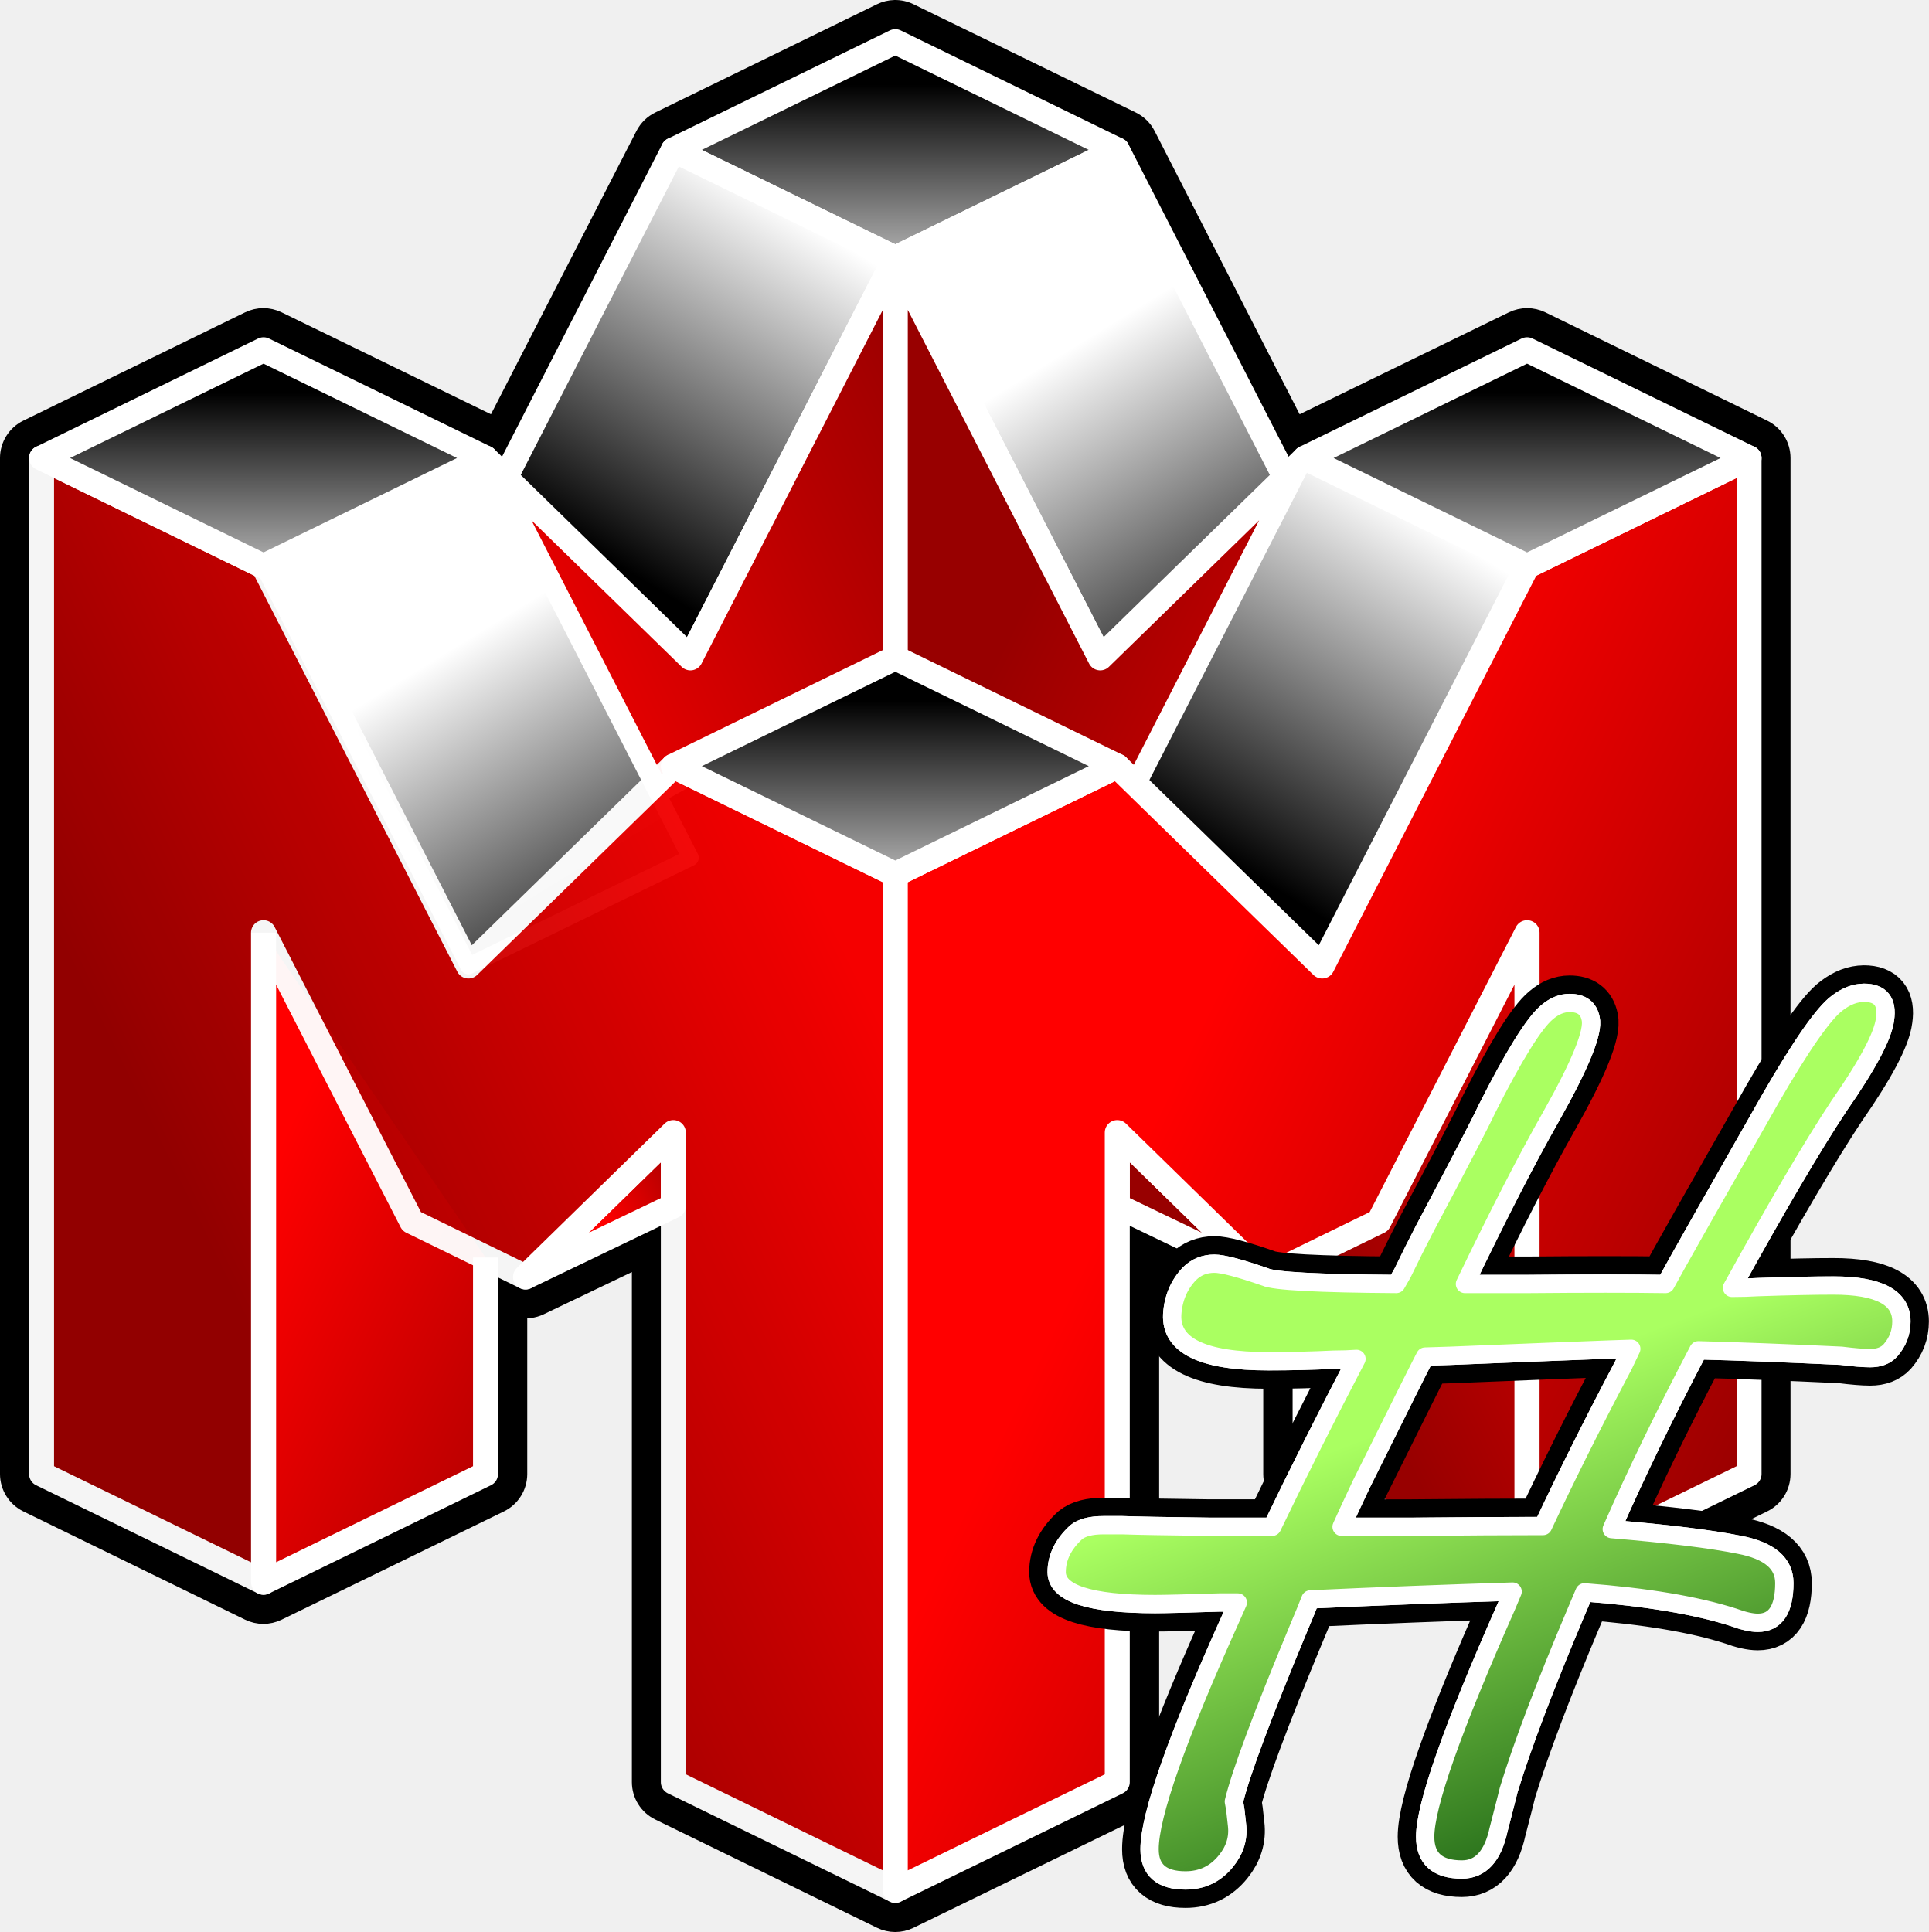
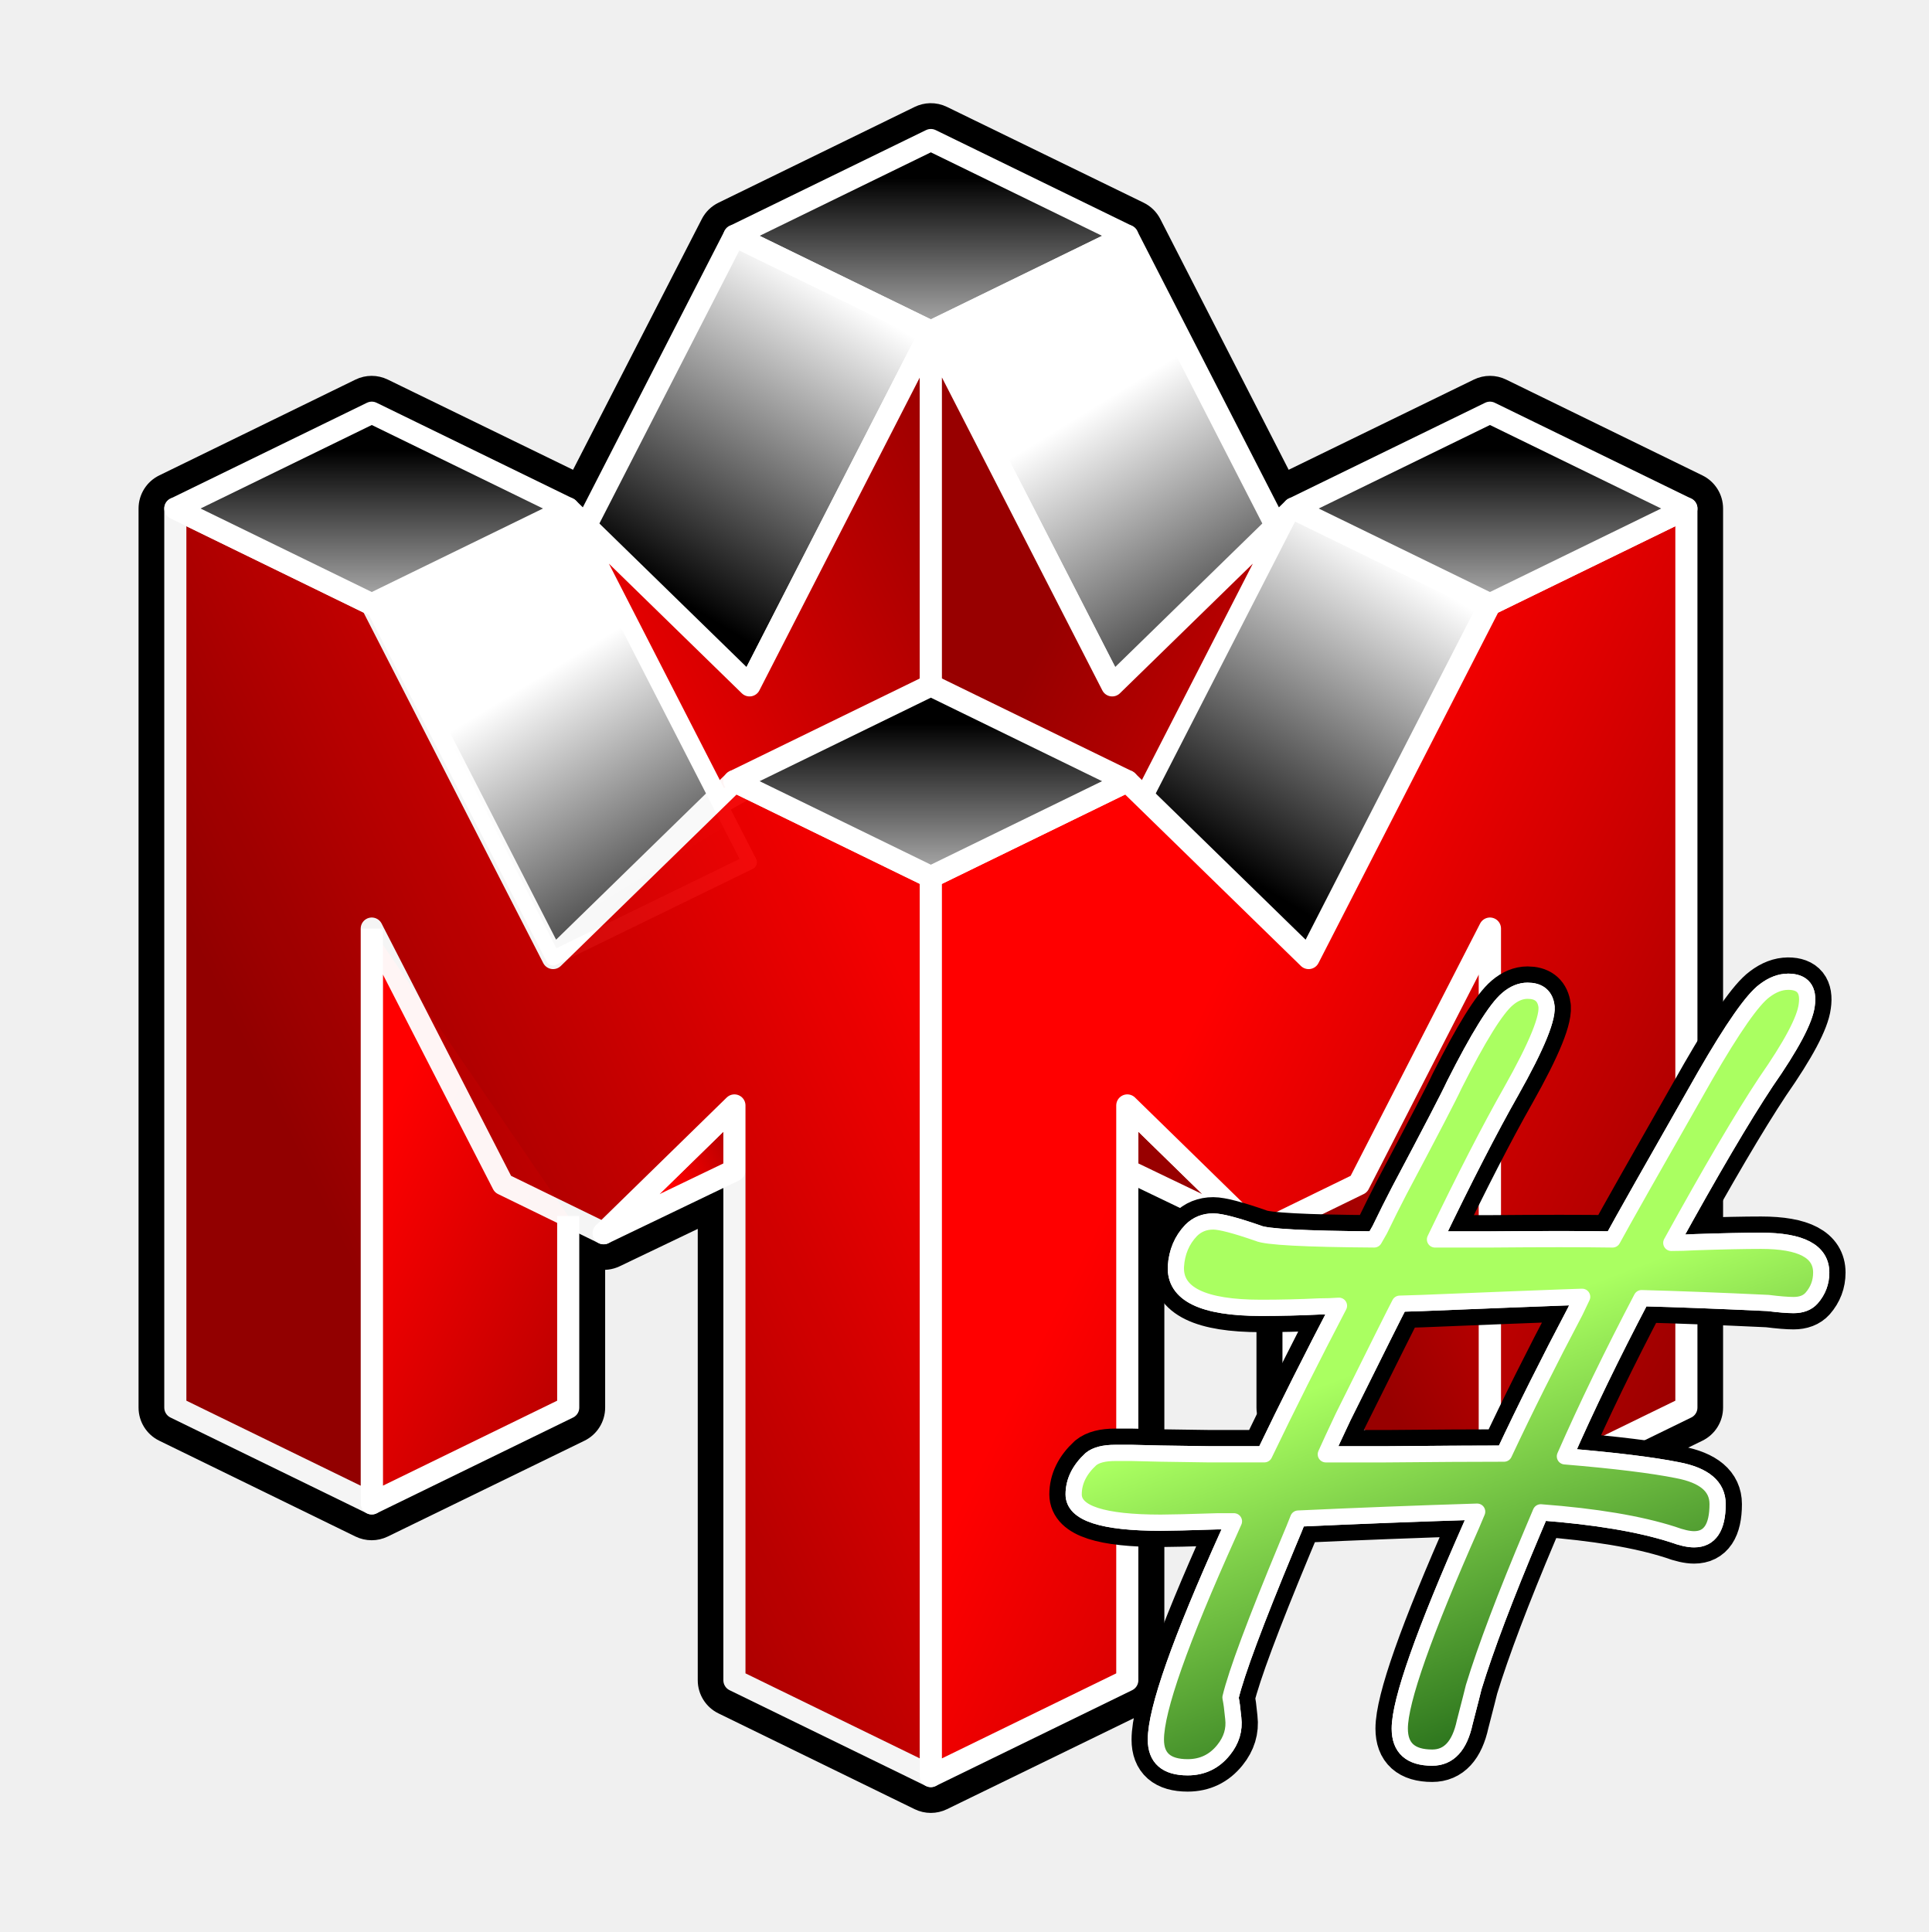
- <svg xmlns="http://www.w3.org/2000/svg" xmlns:xlink="http://www.w3.org/1999/xlink" id="svg2" height="116" width="115.808" version="1.0" viewBox="0 0 115.808 116">
+ <svg xmlns="http://www.w3.org/2000/svg" xmlns:xlink="http://www.w3.org/1999/xlink" id="svg2" height="116" width="115.808" version="1.0" viewBox="-9.4 -7 130.863 131.08">
  <defs id="defs5">
    <linearGradient id="linearGradient5199">
      <stop style="stop-color:#aaff61;stop-opacity:1;" offset="0" id="stop1268" />
      <stop style="stop-color:#0e530d;stop-opacity:1" offset="1" id="stop1270" />
    </linearGradient>
    <linearGradient id="linearGradient3848">
      <stop id="stop3850" offset="0" style="stop-color:#980000;stop-opacity:1;" />
      <stop id="stop3852" offset="1" style="stop-color:#ff0000;stop-opacity:1;" />
    </linearGradient>
    <linearGradient id="linearGradient3840">
      <stop style="stop-color:#980000;stop-opacity:1;" offset="0" id="stop3842" />
      <stop style="stop-color:#ff0000;stop-opacity:1;" offset="1" id="stop3844" />
    </linearGradient>
    <linearGradient id="linearGradient3832">
      <stop style="stop-color:#980000;stop-opacity:1;" offset="0" id="stop3834" />
      <stop style="stop-color:#ff0000;stop-opacity:1;" offset="1" id="stop3836" />
    </linearGradient>
    <linearGradient id="linearGradient3824">
      <stop style="stop-color:#980000;stop-opacity:1;" offset="0" id="stop3826" />
      <stop style="stop-color:#ff0000;stop-opacity:1;" offset="1" id="stop3828" />
    </linearGradient>
    <linearGradient id="linearGradient3802">
      <stop style="stop-color:#000000;stop-opacity:1;" offset="0" id="stop3804" />
      <stop style="stop-color:#ffffff;stop-opacity:1;" offset="1" id="stop3806" />
    </linearGradient>
    <linearGradient id="linearGradient3786">
      <stop style="stop-color:#000000;stop-opacity:1;" offset="0" id="stop3788" />
      <stop style="stop-color:#ffffff;stop-opacity:1;" offset="1" id="stop3790" />
    </linearGradient>
-     <linearGradient xlink:href="#linearGradient3786" id="linearGradient2552" gradientUnits="userSpaceOnUse" gradientTransform="translate(6.730946,3.187002)" x1="64.585" y1="43.5" x2="64.585" y2="58.5" />
+     <linearGradient xlink:href="#linearGradient3786" id="linearGradient2552" gradientUnits="userSpaceOnUse" gradientTransform="translate(6.730946,3.187001)" x1="64.585" y1="43.5" x2="64.585" y2="58.5" />
    <linearGradient xlink:href="#linearGradient3786" id="linearGradient2555" gradientUnits="userSpaceOnUse" gradientTransform="matrix(-1,0,0,1,173.8307,-15.313)" x1="64.585" y1="43.5" x2="64.585" y2="58.5" />
-     <linearGradient xlink:href="#linearGradient3832" id="linearGradient2558" gradientUnits="userSpaceOnUse" gradientTransform="matrix(-1,0,0,1,136.5961,2.847536)" x1="27.35" y1="101.339" x2="65.281" y2="82.839" />
-     <linearGradient xlink:href="#linearGradient3824" id="linearGradient2561" gradientUnits="userSpaceOnUse" gradientTransform="translate(75.74527,-0.1524646)" x1="20.174" y1="97.839" x2="46.828" y2="84.839" />
-     <linearGradient xlink:href="#linearGradient3840" id="linearGradient2564" gradientUnits="userSpaceOnUse" gradientTransform="matrix(-1,0,0,1,135.9001,3.187002)" x1="48.182" y1="79.5" x2="42.031" y2="82.5" />
-     <linearGradient xlink:href="#linearGradient3802" id="linearGradient2567" gradientUnits="userSpaceOnUse" gradientTransform="matrix(-1,0,0,1,135.9001,3.187002)" x1="46.132" y1="57.5" x2="33.83" y2="37.5" />
-     <linearGradient xlink:href="#linearGradient3848" id="linearGradient2570" gradientUnits="userSpaceOnUse" gradientTransform="matrix(-1,0,0,1,135.9001,3.187002)" x1="64.585" y1="35.5" x2="31.78" y2="51.5" />
+     <linearGradient xlink:href="#linearGradient3832" id="linearGradient2558" gradientUnits="userSpaceOnUse" gradientTransform="matrix(-1,0,0,1,136.5961,2.847535)" x1="27.35" y1="101.339" x2="65.281" y2="82.839" />
+     <linearGradient xlink:href="#linearGradient3824" id="linearGradient2561" gradientUnits="userSpaceOnUse" gradientTransform="translate(75.74527,-0.1524649)" x1="20.174" y1="97.839" x2="46.828" y2="84.839" />
+     <linearGradient xlink:href="#linearGradient3840" id="linearGradient2564" gradientUnits="userSpaceOnUse" gradientTransform="matrix(-1,0,0,1,135.9001,3.187001)" x1="48.182" y1="79.5" x2="42.031" y2="82.5" />
+     <linearGradient xlink:href="#linearGradient3802" id="linearGradient2567" gradientUnits="userSpaceOnUse" gradientTransform="matrix(-1,0,0,1,135.9001,3.187001)" x1="46.132" y1="57.5" x2="33.83" y2="37.5" />
+     <linearGradient xlink:href="#linearGradient3848" id="linearGradient2570" gradientUnits="userSpaceOnUse" gradientTransform="matrix(-1,0,0,1,135.9001,3.187001)" x1="64.585" y1="35.5" x2="31.78" y2="51.5" />
    <linearGradient xlink:href="#linearGradient3802" id="linearGradient2573" gradientUnits="userSpaceOnUse" gradientTransform="translate(44.66157,-15.313)" x1="46.132" y1="57.5" x2="33.83" y2="37.5" />
    <linearGradient xlink:href="#linearGradient3786" id="linearGradient2576" gradientUnits="userSpaceOnUse" gradientTransform="translate(-31.19967,-15.313)" x1="64.585" y1="43.5" x2="64.585" y2="58.5" />
-     <linearGradient xlink:href="#linearGradient3832" id="linearGradient2579" gradientUnits="userSpaceOnUse" gradientTransform="translate(6.034937,2.847536)" x1="27.35" y1="101.339" x2="65.281" y2="82.839" />
-     <linearGradient xlink:href="#linearGradient3824" id="linearGradient2582" gradientUnits="userSpaceOnUse" gradientTransform="matrix(-1,0,0,1,66.88577,-0.1524646)" x1="20.174" y1="97.839" x2="46.828" y2="84.839" />
-     <linearGradient xlink:href="#linearGradient3840" id="linearGradient2585" gradientUnits="userSpaceOnUse" gradientTransform="translate(6.730946,3.187002)" x1="48.182" y1="79.5" x2="42.031" y2="82.5" />
-     <linearGradient xlink:href="#linearGradient3802" id="linearGradient2588" gradientUnits="userSpaceOnUse" gradientTransform="translate(6.730946,3.187002)" x1="46.132" y1="57.5" x2="33.83" y2="37.5" />
-     <linearGradient xlink:href="#linearGradient3848" id="linearGradient2591" gradientUnits="userSpaceOnUse" gradientTransform="translate(6.730946,3.187002)" x1="64.585" y1="35.5" x2="31.78" y2="51.5" />
+     <linearGradient xlink:href="#linearGradient3832" id="linearGradient2579" gradientUnits="userSpaceOnUse" gradientTransform="translate(6.034937,2.847535)" x1="27.35" y1="101.339" x2="65.281" y2="82.839" />
+     <linearGradient xlink:href="#linearGradient3824" id="linearGradient2582" gradientUnits="userSpaceOnUse" gradientTransform="matrix(-1,0,0,1,66.88577,-0.1524649)" x1="20.174" y1="97.839" x2="46.828" y2="84.839" />
+     <linearGradient xlink:href="#linearGradient3840" id="linearGradient2585" gradientUnits="userSpaceOnUse" gradientTransform="translate(6.730946,3.187001)" x1="48.182" y1="79.5" x2="42.031" y2="82.5" />
+     <linearGradient xlink:href="#linearGradient3802" id="linearGradient2588" gradientUnits="userSpaceOnUse" gradientTransform="translate(6.730946,3.187001)" x1="46.132" y1="57.5" x2="33.83" y2="37.5" />
+     <linearGradient xlink:href="#linearGradient3848" id="linearGradient2591" gradientUnits="userSpaceOnUse" gradientTransform="translate(6.730946,3.187001)" x1="64.585" y1="35.5" x2="31.78" y2="51.5" />
    <linearGradient xlink:href="#linearGradient3802" id="linearGradient2594" gradientUnits="userSpaceOnUse" gradientTransform="matrix(-1,0,0,1,97.96947,-15.313)" x1="46.132" y1="57.5" x2="33.83" y2="37.5" />
    <linearGradient xlink:href="#linearGradient3786" id="linearGradient2597" gradientUnits="userSpaceOnUse" gradientTransform="translate(6.730946,-33.813)" x1="64.585" y1="43.5" x2="64.585" y2="58.5" />
-     <linearGradient xlink:href="#linearGradient5199" id="linearGradient1266" x1="97.388" y1="83.594" x2="108.875" y2="114" gradientUnits="userSpaceOnUse" spreadMethod="pad" gradientTransform="translate(4.28125,3.218252)" />
+     <linearGradient xlink:href="#linearGradient5199" id="linearGradient1266" x1="97.388" y1="83.594" x2="108.875" y2="114" gradientUnits="userSpaceOnUse" spreadMethod="pad" gradientTransform="translate(4.28125,3.218251)" />
    <linearGradient xlink:href="#linearGradient5199" id="linearGradient1327" gradientUnits="userSpaceOnUse" gradientTransform="translate(-4.5,-1.375)" x1="97.388" y1="83.594" x2="108.875" y2="114" spreadMethod="pad" />
    <linearGradient xlink:href="#linearGradient5199" id="linearGradient1348" gradientUnits="userSpaceOnUse" gradientTransform="translate(3.248539,5.094126)" x1="97.388" y1="83.594" x2="108.875" y2="114" spreadMethod="pad" />
-     <linearGradient xlink:href="#linearGradient5199" id="linearGradient1528" gradientUnits="userSpaceOnUse" gradientTransform="translate(4.28125,3.218252)" x1="97.388" y1="83.594" x2="108.875" y2="114" spreadMethod="pad" />
-     <linearGradient xlink:href="#linearGradient5199" id="linearGradient893" gradientUnits="userSpaceOnUse" gradientTransform="translate(4.28125,3.218252)" x1="97.388" y1="83.594" x2="108.875" y2="114" spreadMethod="pad" />
+     <linearGradient xlink:href="#linearGradient5199" id="linearGradient1528" gradientUnits="userSpaceOnUse" gradientTransform="translate(4.28125,3.218251)" x1="97.388" y1="83.594" x2="108.875" y2="114" spreadMethod="pad" />
+     <linearGradient xlink:href="#linearGradient5199" id="linearGradient893" gradientUnits="userSpaceOnUse" gradientTransform="translate(4.28125,3.218251)" x1="97.388" y1="83.594" x2="108.875" y2="114" spreadMethod="pad" />
  </defs>
  <g id="layer1" transform="translate(-8.78125,-4.593252)">
    <path style="fill:#000000;fill-opacity:1;fill-rule:evenodd;stroke:#000000;stroke-width:1;stroke-linecap:butt;stroke-linejoin:round;stroke-miterlimit:4;stroke-dasharray:none;stroke-opacity:1" id="path4621" d="m 62.486,5.094 a 2,2 0 0 0 -0.832,0.203 l -13.312,6.5 a 2,2 0 0 0 -0.902,0.883 L 38.479,30.131 25.469,23.795 a 2,2 0 0 0 -1.752,0.002 l -13.312,6.5 A 2,2 0 0 0 9.281,32.094 v 61 a 2,2 0 0 0 1.123,1.797 l 13.312,6.5 a 2,2 0 0 0 1.752,0.002 L 38.812,94.893 a 2,2 0 0 0 1.125,-1.799 v -9.887 a 2,2 0 0 0 1.27,-0.152 l 6.012,-2.879 v 31.418 a 2,2 0 0 0 1.123,1.797 l 13.312,6.5 a 2,2 0 0 0 1.752,0.002 l 13.344,-6.5 a 2,2 0 0 0 1.125,-1.799 V 80.176 l 6.012,2.879 A 2,2 0 0 0 85.125,83.213 v 9.881 a 2,2 0 0 0 1.125,1.799 l 13.344,6.5 a 2,2 0 0 0 1.752,-0.002 l 13.312,-6.5 a 2,2 0 0 0 1.123,-1.797 v -61 a 2,2 0 0 0 -1.123,-1.797 l -13.312,-6.5 a 2,2 0 0 0 -1.752,-0.002 L 86.588,30.131 77.656,12.682 A 2,2 0 0 0 76.75,11.795 L 63.406,5.295 A 2,2 0 0 0 62.486,5.094 Z" />
    <path id="path3794" d="m 62.534,20.094 -13.327,-6.5 13.327,-6.5 13.327,6.5 z" style="fill:url(#linearGradient2597);fill-opacity:1;fill-rule:evenodd;stroke:#ffffff;stroke-width:1.5;stroke-linecap:butt;stroke-linejoin:round;stroke-miterlimit:4;stroke-dasharray:none;stroke-opacity:1" />
    <path id="path3810" d="m 62.534,20.094 -13.327,-6.5 -12.302,24 13.327,6.5 z" style="fill:url(#linearGradient2594);fill-opacity:1;fill-rule:evenodd;stroke:#ffffff;stroke-width:1.5;stroke-linecap:butt;stroke-linejoin:round;stroke-miterlimit:4;stroke-dasharray:none;stroke-opacity:1" />
    <path style="fill:url(#linearGradient2591);fill-opacity:1;fill-rule:evenodd;stroke:#ffffff;stroke-width:1.5;stroke-linecap:butt;stroke-linejoin:round;stroke-miterlimit:4;stroke-dasharray:none;stroke-opacity:1" d="m 62.534,44.094 v -24 l -12.302,24 -12.302,-12 10.252,20 14.352,-8 v 0" id="path3734" />
    <path style="fill:url(#linearGradient2588);fill-opacity:1;fill-rule:evenodd;stroke:#ffffff;stroke-width:1;stroke-linecap:butt;stroke-linejoin:round;stroke-miterlimit:4;stroke-dasharray:none;stroke-opacity:1" d="m 24.604,38.594 13.327,-6.5 12.302,24 -13.327,6.5 z" id="path3720" />
    <path style="fill:url(#linearGradient2585);fill-opacity:1;fill-rule:evenodd;stroke:#ffffff;stroke-width:1.5;stroke-linecap:butt;stroke-linejoin:round;stroke-miterlimit:4;stroke-dasharray:none;stroke-opacity:1" d="M 40.333,81.265 49.207,77 v -4.406 z" id="path3736" />
    <path id="path3742" d="M 37.931,80.094 V 93.094 l -13.327,6.5 V 60.594" style="fill:url(#linearGradient2582);fill-opacity:1;fill-rule:evenodd;stroke:#ffffff;stroke-width:1.5;stroke-linecap:butt;stroke-linejoin:round;stroke-miterlimit:4;stroke-dasharray:none;stroke-opacity:1" />
    <path style="opacity:0.96;fill:url(#linearGradient2579);fill-opacity:1;fill-rule:evenodd;stroke:#ffffff;stroke-width:1.5;stroke-linecap:butt;stroke-linejoin:round;stroke-miterlimit:4;stroke-dasharray:none;stroke-opacity:1" d="m 49.207,111.594 13.327,6.5 v -61 l -13.327,-6.5 -12.302,12 -12.302,-24 -13.327,-6.5 v 61 l 13.327,6.5 v -39 l 8.897,17.339 6.832,3.332 8.875,-8.671 z" id="path2384" />
    <path style="fill:url(#linearGradient2576);fill-opacity:1;fill-rule:evenodd;stroke:#ffffff;stroke-width:1.5;stroke-linecap:butt;stroke-linejoin:round;stroke-miterlimit:4;stroke-dasharray:none;stroke-opacity:1" d="m 24.604,38.594 -13.327,-6.5 13.327,-6.5 13.327,6.5 z" id="path3796" />
    <path style="fill:url(#linearGradient2573);fill-opacity:1;fill-rule:evenodd;stroke:#ffffff;stroke-width:1.5;stroke-linecap:butt;stroke-linejoin:round;stroke-miterlimit:4;stroke-dasharray:none;stroke-opacity:1" d="m 62.534,20.094 13.327,-6.5 12.302,24 -13.327,6.5 z" id="path3889" />
    <path id="path3891" d="m 62.534,44.094 v -24 l 12.302,24 12.302,-12 -10.252,20 -14.352,-8 v 0" style="fill:url(#linearGradient2570);fill-opacity:1;fill-rule:evenodd;stroke:#ffffff;stroke-width:1.5;stroke-linecap:butt;stroke-linejoin:round;stroke-miterlimit:4;stroke-dasharray:none;stroke-opacity:1" />
    <path id="path3893" d="m 100.465,38.594 -13.327,-6.5 -12.302,24 13.327,6.5 z" style="fill:url(#linearGradient2567);fill-opacity:1;fill-rule:evenodd;stroke:#ffffff;stroke-width:1;stroke-linecap:butt;stroke-linejoin:round;stroke-miterlimit:4;stroke-dasharray:none;stroke-opacity:1" />
    <path id="path3895" d="M 84.736,81.265 75.861,77 v -4.406 z" style="fill:url(#linearGradient2564);fill-opacity:1;fill-rule:evenodd;stroke:#ffffff;stroke-width:1.5;stroke-linecap:butt;stroke-linejoin:round;stroke-miterlimit:4;stroke-dasharray:none;stroke-opacity:1" />
    <path style="fill:url(#linearGradient2561);fill-opacity:1;fill-rule:evenodd;stroke:#ffffff;stroke-width:1.5;stroke-linecap:butt;stroke-linejoin:round;stroke-miterlimit:4;stroke-dasharray:none;stroke-opacity:1" d="M 87.138,80.094 V 93.094 l 13.327,6.5 V 60.594" id="path3897" />
    <path id="path3899" d="m 75.861,111.594 -13.327,6.5 v -61 l 13.327,-6.5 12.302,12 12.302,-24 13.327,-6.5 v 61 l -13.327,6.5 v -39 L 91.568,77.933 84.736,81.265 75.861,72.594 Z" style="fill:url(#linearGradient2558);fill-opacity:1;fill-rule:evenodd;stroke:#ffffff;stroke-width:1.5;stroke-linecap:butt;stroke-linejoin:round;stroke-miterlimit:4;stroke-dasharray:none;stroke-opacity:1" />
    <path id="path3901" d="m 100.465,38.594 13.327,-6.5 -13.327,-6.5 -13.327,6.5 z" style="fill:url(#linearGradient2555);fill-opacity:1;fill-rule:evenodd;stroke:#ffffff;stroke-width:1.5;stroke-linecap:butt;stroke-linejoin:round;stroke-miterlimit:4;stroke-dasharray:none;stroke-opacity:1" />
    <path style="fill:url(#linearGradient2552);fill-opacity:1;fill-rule:evenodd;stroke:#ffffff;stroke-width:1.5;stroke-linecap:butt;stroke-linejoin:round;stroke-miterlimit:4;stroke-dasharray:none;stroke-opacity:1" d="m 62.534,57.094 -13.327,-6.5 13.327,-6.5 13.327,6.5 z" id="path3714" />
  </g>
  <g id="layer2" style="display:inline" transform="translate(-8.78125,-4.593252)">
    <g aria-label="#" id="text435" style="font-style:normal;font-variant:normal;font-weight:normal;font-stretch:normal;font-size:96px;line-height:1.25;font-family:'Informal Roman';-inkscape-font-specification:'Informal Roman, ';opacity:1;fill:url(#linearGradient1266);fill-opacity:1;fill-rule:nonzero;stroke:#000000;stroke-width:2;stroke-miterlimit:4;stroke-dasharray:none;stroke-opacity:1;paint-order:stroke fill markers">
      <path style="font-style:normal;font-variant:normal;font-weight:normal;font-stretch:normal;font-size:96px;font-family:'Informal Roman';-inkscape-font-specification:'Informal Roman, ';fill:url(#linearGradient1348);fill-opacity:1;fill-rule:nonzero;stroke:#000000;stroke-width:3.3;stroke-linecap:round;stroke-linejoin:round;stroke-miterlimit:4;stroke-dasharray:none;stroke-opacity:1;paint-order:normal" xlink:href="#path1329" id="path1350" d="m 120.689,64.203 c -0.531,0 -1.062,0.203 -1.594,0.609 -0.812,0.594 -2.156,2.516 -4.031,5.766 -3.562,6.25 -5.656,9.953 -6.281,11.109 -2.031,-0.031 -4.797,-0.031 -8.297,0 h -2.297 -1.453 c 2,-4.156 3.719,-7.5 5.156,-10.031 1.781,-3.156 2.578,-5.125 2.391,-5.906 -0.125,-0.625 -0.547,-0.938 -1.266,-0.938 -0.469,0 -0.922,0.188 -1.359,0.562 -0.781,0.656 -1.984,2.594 -3.609,5.812 -0.344,0.75 -1.594,3.156 -3.75,7.219 -0.406,0.781 -0.844,1.656 -1.312,2.625 l -0.375,0.656 c -4.719,-0.031 -7.344,-0.172 -7.875,-0.422 -1.531,-0.531 -2.547,-0.797 -3.047,-0.797 -0.594,0 -1.094,0.203 -1.5,0.609 -0.625,0.656 -0.969,1.469 -1.031,2.438 -0.094,1.875 1.828,2.812 5.766,2.812 1.344,0 2.656,-0.031 3.938,-0.094 0.5,0 0.953,-0.016 1.359,-0.047 -1.812,3.469 -3.5,6.828 -5.062,10.078 h -0.75 -1.172 -1.875 c -2.562,-0.031 -4.297,-0.062 -5.203,-0.094 h -1.125 c -0.75,0 -1.297,0.141 -1.641,0.422 -0.781,0.719 -1.172,1.516 -1.172,2.391 0,1.281 1.969,1.922 5.906,1.922 0.625,0 1.906,-0.031 3.844,-0.094 h 1.125 l -0.375,0.844 c -3.281,7.281 -4.922,11.938 -4.922,13.969 0,1.25 0.719,1.875 2.156,1.875 1,0 1.812,-0.391 2.438,-1.172 0.531,-0.656 0.75,-1.375 0.656,-2.156 l -0.094,-0.844 c -0.031,-0.219 -0.062,-0.406 -0.094,-0.562 0.406,-1.688 1.688,-5.125 3.844,-10.312 l 0.469,-1.125 0.281,-0.703 c 4.062,-0.188 8.109,-0.344 12.141,-0.469 l -0.375,0.891 c -3.25,7.344 -4.875,11.953 -4.875,13.828 0,1.312 0.734,1.969 2.203,1.969 1.125,0 1.859,-0.797 2.203,-2.391 0.188,-0.719 0.328,-1.266 0.422,-1.641 l 0.188,-0.75 c 0.813,-2.656 2.156,-6.203 4.031,-10.641 l 0.516,-1.219 c 3.719,0.281 6.703,0.781 8.953,1.5 0.594,0.219 1.078,0.328 1.453,0.328 1.062,0 1.594,-0.797 1.594,-2.391 0,-1.188 -0.906,-1.953 -2.719,-2.297 -1.719,-0.344 -4.266,-0.656 -7.641,-0.938 1.469,-3.344 3.203,-6.922 5.203,-10.734 2.406,0.062 5.266,0.172 8.578,0.328 0.75,0.094 1.328,0.141 1.734,0.141 0.531,0 0.938,-0.156 1.219,-0.469 0.438,-0.5 0.656,-1.078 0.656,-1.734 0,-1.438 -1.359,-2.156 -4.078,-2.156 -1.125,0 -2.625,0.031 -4.5,0.094 -0.531,0.031 -1.063,0.047 -1.594,0.047 2.688,-4.875 4.828,-8.516 6.422,-10.922 1.719,-2.469 2.641,-4.203 2.766,-5.203 0.156,-1.062 -0.266,-1.594 -1.266,-1.594 z m -13.969,21.375 -0.469,0.984 c -1.781,3.375 -3.391,6.594 -4.828,9.656 -2,0 -4.672,0.016 -8.016,0.047 h -2.578 -1.5 l 0.469,-1.031 0.703,-1.5 c 2.312,-4.656 3.594,-7.219 3.844,-7.688 l 1.5,-0.047 c 4.625,-0.188 7.797,-0.312 9.516,-0.375 z" />
      <path style="font-style:normal;font-variant:normal;font-weight:normal;font-stretch:normal;font-size:96px;font-family:'Informal Roman';-inkscape-font-specification:'Informal Roman, ';fill:url(#linearGradient893);fill-opacity:1;fill-rule:nonzero;stroke:#ffffff;stroke-width:1.1;stroke-linecap:round;stroke-linejoin:round;stroke-miterlimit:4;stroke-dasharray:none;stroke-opacity:1;paint-order:normal" xlink:href="#path1329" id="path1530" d="m 120.689,64.203 c -0.531,0 -1.062,0.203 -1.594,0.609 -0.812,0.594 -2.156,2.516 -4.031,5.766 -3.562,6.25 -5.656,9.953 -6.281,11.109 -2.031,-0.031 -4.797,-0.031 -8.297,0 h -2.297 -1.453 c 2,-4.156 3.719,-7.5 5.156,-10.031 1.781,-3.156 2.578,-5.125 2.391,-5.906 -0.125,-0.625 -0.547,-0.938 -1.266,-0.938 -0.469,0 -0.922,0.188 -1.359,0.562 -0.781,0.656 -1.984,2.594 -3.609,5.812 -0.344,0.75 -1.594,3.156 -3.75,7.219 -0.406,0.781 -0.844,1.656 -1.312,2.625 l -0.375,0.656 c -4.719,-0.031 -7.344,-0.172 -7.875,-0.422 -1.531,-0.531 -2.547,-0.797 -3.047,-0.797 -0.594,0 -1.094,0.203 -1.5,0.609 -0.625,0.656 -0.969,1.469 -1.031,2.438 -0.094,1.875 1.828,2.812 5.766,2.812 1.344,0 2.656,-0.031 3.938,-0.094 0.5,0 0.953,-0.016 1.359,-0.047 -1.812,3.469 -3.5,6.828 -5.062,10.078 h -0.75 -1.172 -1.875 c -2.562,-0.031 -4.297,-0.062 -5.203,-0.094 h -1.125 c -0.75,0 -1.297,0.141 -1.641,0.422 -0.781,0.719 -1.172,1.516 -1.172,2.391 0,1.281 1.969,1.922 5.906,1.922 0.625,0 1.906,-0.031 3.844,-0.094 h 1.125 l -0.375,0.844 c -3.281,7.281 -4.922,11.938 -4.922,13.969 0,1.25 0.719,1.875 2.156,1.875 1,0 1.812,-0.391 2.438,-1.172 0.531,-0.656 0.75,-1.375 0.656,-2.156 l -0.094,-0.844 c -0.031,-0.219 -0.062,-0.406 -0.094,-0.562 0.406,-1.688 1.688,-5.125 3.844,-10.312 l 0.469,-1.125 0.281,-0.703 c 4.062,-0.188 8.109,-0.344 12.141,-0.469 l -0.375,0.891 c -3.25,7.344 -4.875,11.953 -4.875,13.828 0,1.312 0.734,1.969 2.203,1.969 1.125,0 1.859,-0.797 2.203,-2.391 0.188,-0.719 0.328,-1.266 0.422,-1.641 l 0.188,-0.75 c 0.813,-2.656 2.156,-6.203 4.031,-10.641 l 0.516,-1.219 c 3.719,0.281 6.703,0.781 8.953,1.5 0.594,0.219 1.078,0.328 1.453,0.328 1.062,0 1.594,-0.797 1.594,-2.391 0,-1.188 -0.906,-1.953 -2.719,-2.297 -1.719,-0.344 -4.266,-0.656 -7.641,-0.938 1.469,-3.344 3.203,-6.922 5.203,-10.734 2.406,0.062 5.266,0.172 8.578,0.328 0.75,0.094 1.328,0.141 1.734,0.141 0.531,0 0.938,-0.156 1.219,-0.469 0.438,-0.5 0.656,-1.078 0.656,-1.734 0,-1.438 -1.359,-2.156 -4.078,-2.156 -1.125,0 -2.625,0.031 -4.5,0.094 -0.531,0.031 -1.063,0.047 -1.594,0.047 2.688,-4.875 4.828,-8.516 6.422,-10.922 1.719,-2.469 2.641,-4.203 2.766,-5.203 0.156,-1.062 -0.266,-1.594 -1.266,-1.594 z m -13.969,21.375 -0.469,0.984 c -1.781,3.375 -3.391,6.594 -4.828,9.656 -2,0 -4.672,0.016 -8.016,0.047 h -2.578 -1.5 l 0.469,-1.031 0.703,-1.5 c 2.312,-4.656 3.594,-7.219 3.844,-7.688 l 1.5,-0.047 c 4.625,-0.188 7.797,-0.312 9.516,-0.375 z" />
      <path id="path1329" style="font-style:normal;font-variant:normal;font-weight:normal;font-stretch:normal;font-size:96px;font-family:'Informal Roman';-inkscape-font-specification:'Informal Roman, ';fill:url(#linearGradient1528);fill-opacity:1;fill-rule:nonzero;stroke:#ffffff;stroke-width:1.1;stroke-linecap:round;stroke-linejoin:round;stroke-miterlimit:4;stroke-dasharray:none;stroke-opacity:1;paint-order:normal" d="m 120.689,64.202 c -0.531,0 -1.062,0.203 -1.594,0.609 -0.812,0.594 -2.156,2.516 -4.031,5.766 -3.562,6.25 -5.656,9.953 -6.281,11.109 -2.031,-0.031 -4.797,-0.031 -8.297,0 h -2.297 -1.453 c 2,-4.156 3.719,-7.5 5.156,-10.031 1.781,-3.156 2.578,-5.125 2.391,-5.906 -0.125,-0.625 -0.547,-0.938 -1.266,-0.938 -0.469,0 -0.922,0.188 -1.359,0.562 -0.781,0.656 -1.984,2.594 -3.609,5.812 -0.344,0.75 -1.594,3.156 -3.75,7.219 -0.406,0.781 -0.844,1.656 -1.312,2.625 l -0.375,0.656 c -4.719,-0.031 -7.344,-0.172 -7.875,-0.422 -1.531,-0.531 -2.547,-0.797 -3.047,-0.797 -0.594,0 -1.094,0.203 -1.5,0.609 -0.625,0.656 -0.969,1.469 -1.031,2.438 -0.094,1.875 1.828,2.812 5.766,2.812 1.344,0 2.656,-0.031 3.938,-0.094 0.5,0 0.953,-0.016 1.359,-0.047 -1.812,3.469 -3.5,6.828 -5.062,10.078 h -0.75 -1.172 -1.875 c -2.562,-0.031 -4.297,-0.062 -5.203,-0.094 h -1.125 c -0.75,0 -1.297,0.141 -1.641,0.422 -0.781,0.719 -1.172,1.516 -1.172,2.391 0,1.281 1.969,1.922 5.906,1.922 0.625,0 1.906,-0.031 3.844,-0.094 h 1.125 l -0.375,0.844 c -3.281,7.281 -4.922,11.938 -4.922,13.969 0,1.25 0.719,1.875 2.156,1.875 1,0 1.812,-0.391 2.438,-1.172 0.531,-0.656 0.75,-1.375 0.656,-2.156 l -0.094,-0.844 c -0.031,-0.219 -0.062,-0.406 -0.094,-0.562 0.406,-1.688 1.688,-5.125 3.844,-10.312 l 0.469,-1.125 0.281,-0.703 c 4.062,-0.188 8.109,-0.344 12.141,-0.469 l -0.375,0.891 c -3.25,7.344 -4.875,11.953 -4.875,13.828 0,1.312 0.734,1.969 2.203,1.969 1.125,0 1.859,-0.797 2.203,-2.391 0.188,-0.719 0.328,-1.266 0.422,-1.641 l 0.188,-0.75 c 0.813,-2.656 2.156,-6.203 4.031,-10.641 l 0.516,-1.219 c 3.719,0.281 6.703,0.781 8.953,1.5 0.594,0.219 1.078,0.328 1.453,0.328 1.062,0 1.594,-0.797 1.594,-2.391 0,-1.188 -0.906,-1.953 -2.719,-2.297 -1.719,-0.344 -4.266,-0.656 -7.641,-0.938 1.469,-3.344 3.203,-6.922 5.203,-10.734 2.406,0.062 5.266,0.172 8.578,0.328 0.75,0.094 1.328,0.141 1.734,0.141 0.531,0 0.938,-0.156 1.219,-0.469 0.438,-0.5 0.656,-1.078 0.656,-1.734 0,-1.438 -1.359,-2.156 -4.078,-2.156 -1.125,0 -2.625,0.031 -4.5,0.094 -0.531,0.031 -1.062,0.047 -1.594,0.047 2.688,-4.875 4.828,-8.516 6.422,-10.922 1.719,-2.469 2.641,-4.203 2.766,-5.203 0.156,-1.062 -0.266,-1.594 -1.266,-1.594 z m -13.969,21.375 -0.469,0.984 c -1.781,3.375 -3.391,6.594 -4.828,9.656 -2,0 -4.672,0.016 -8.016,0.047 h -2.578 -1.5 l 0.469,-1.031 0.703,-1.5 c 2.312,-4.656 3.594,-7.219 3.844,-7.688 l 1.5,-0.047 c 4.625,-0.188 7.797,-0.312 9.516,-0.375 z" />
    </g>
  </g>
</svg>
